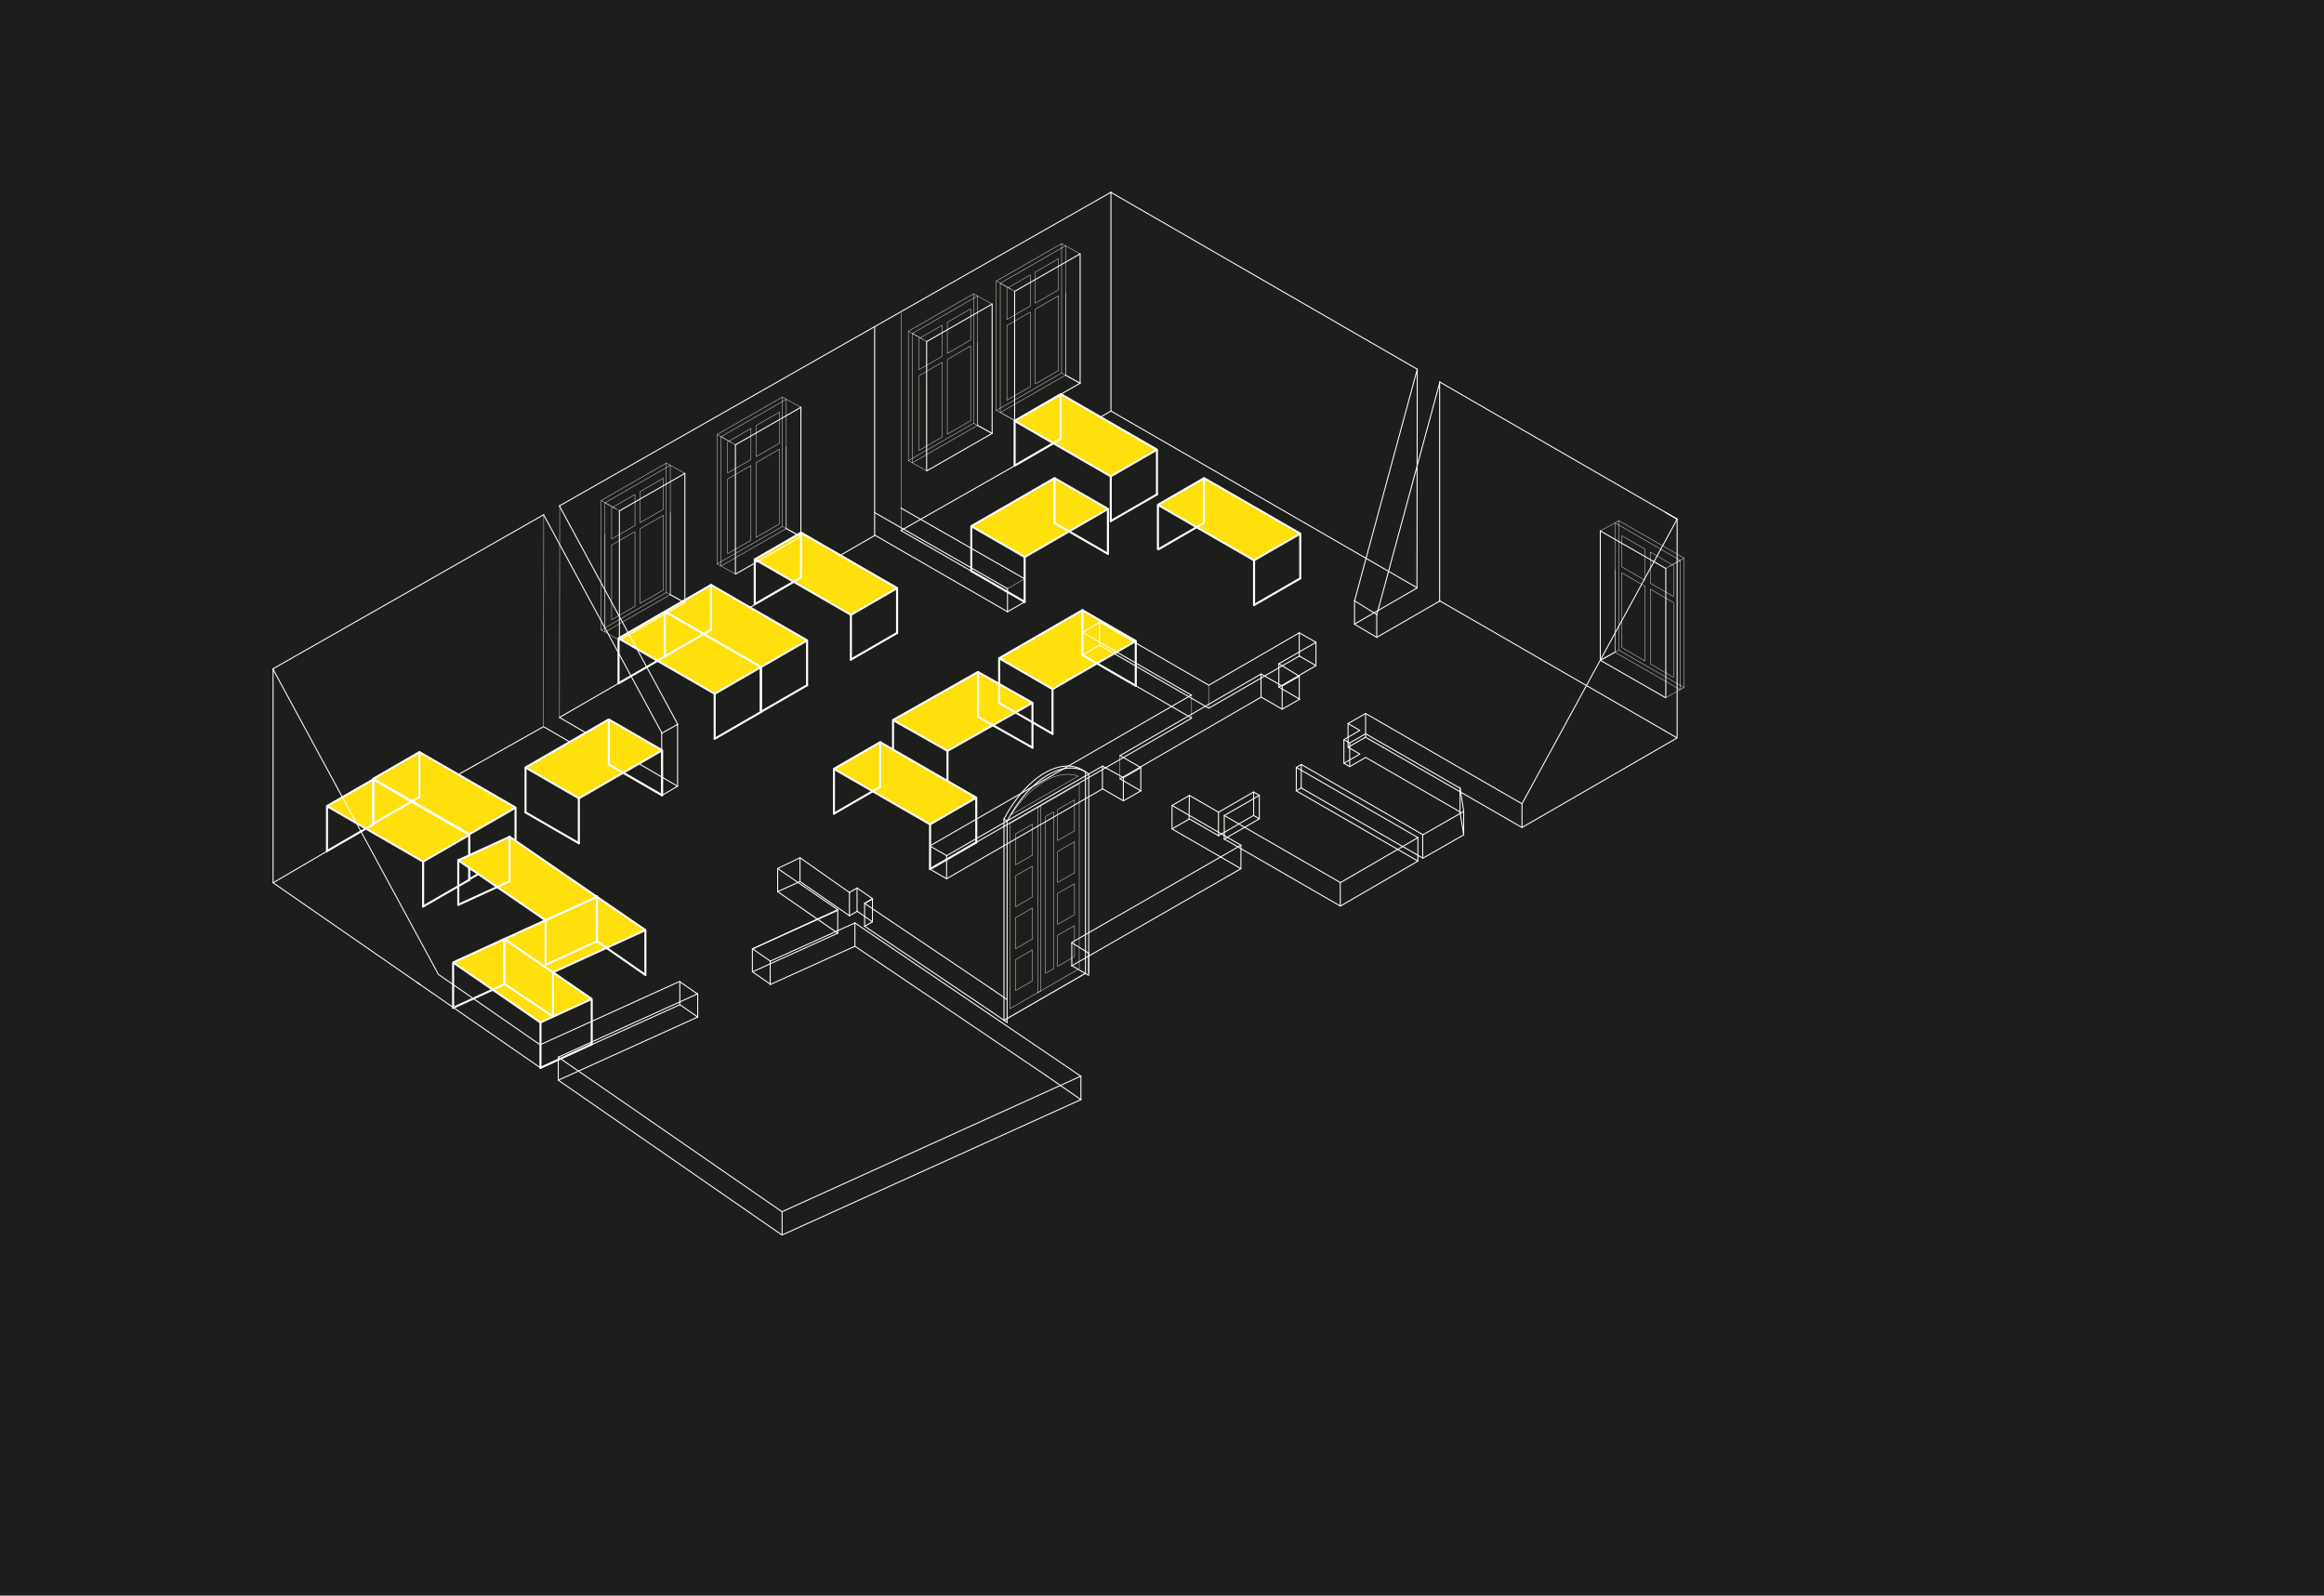
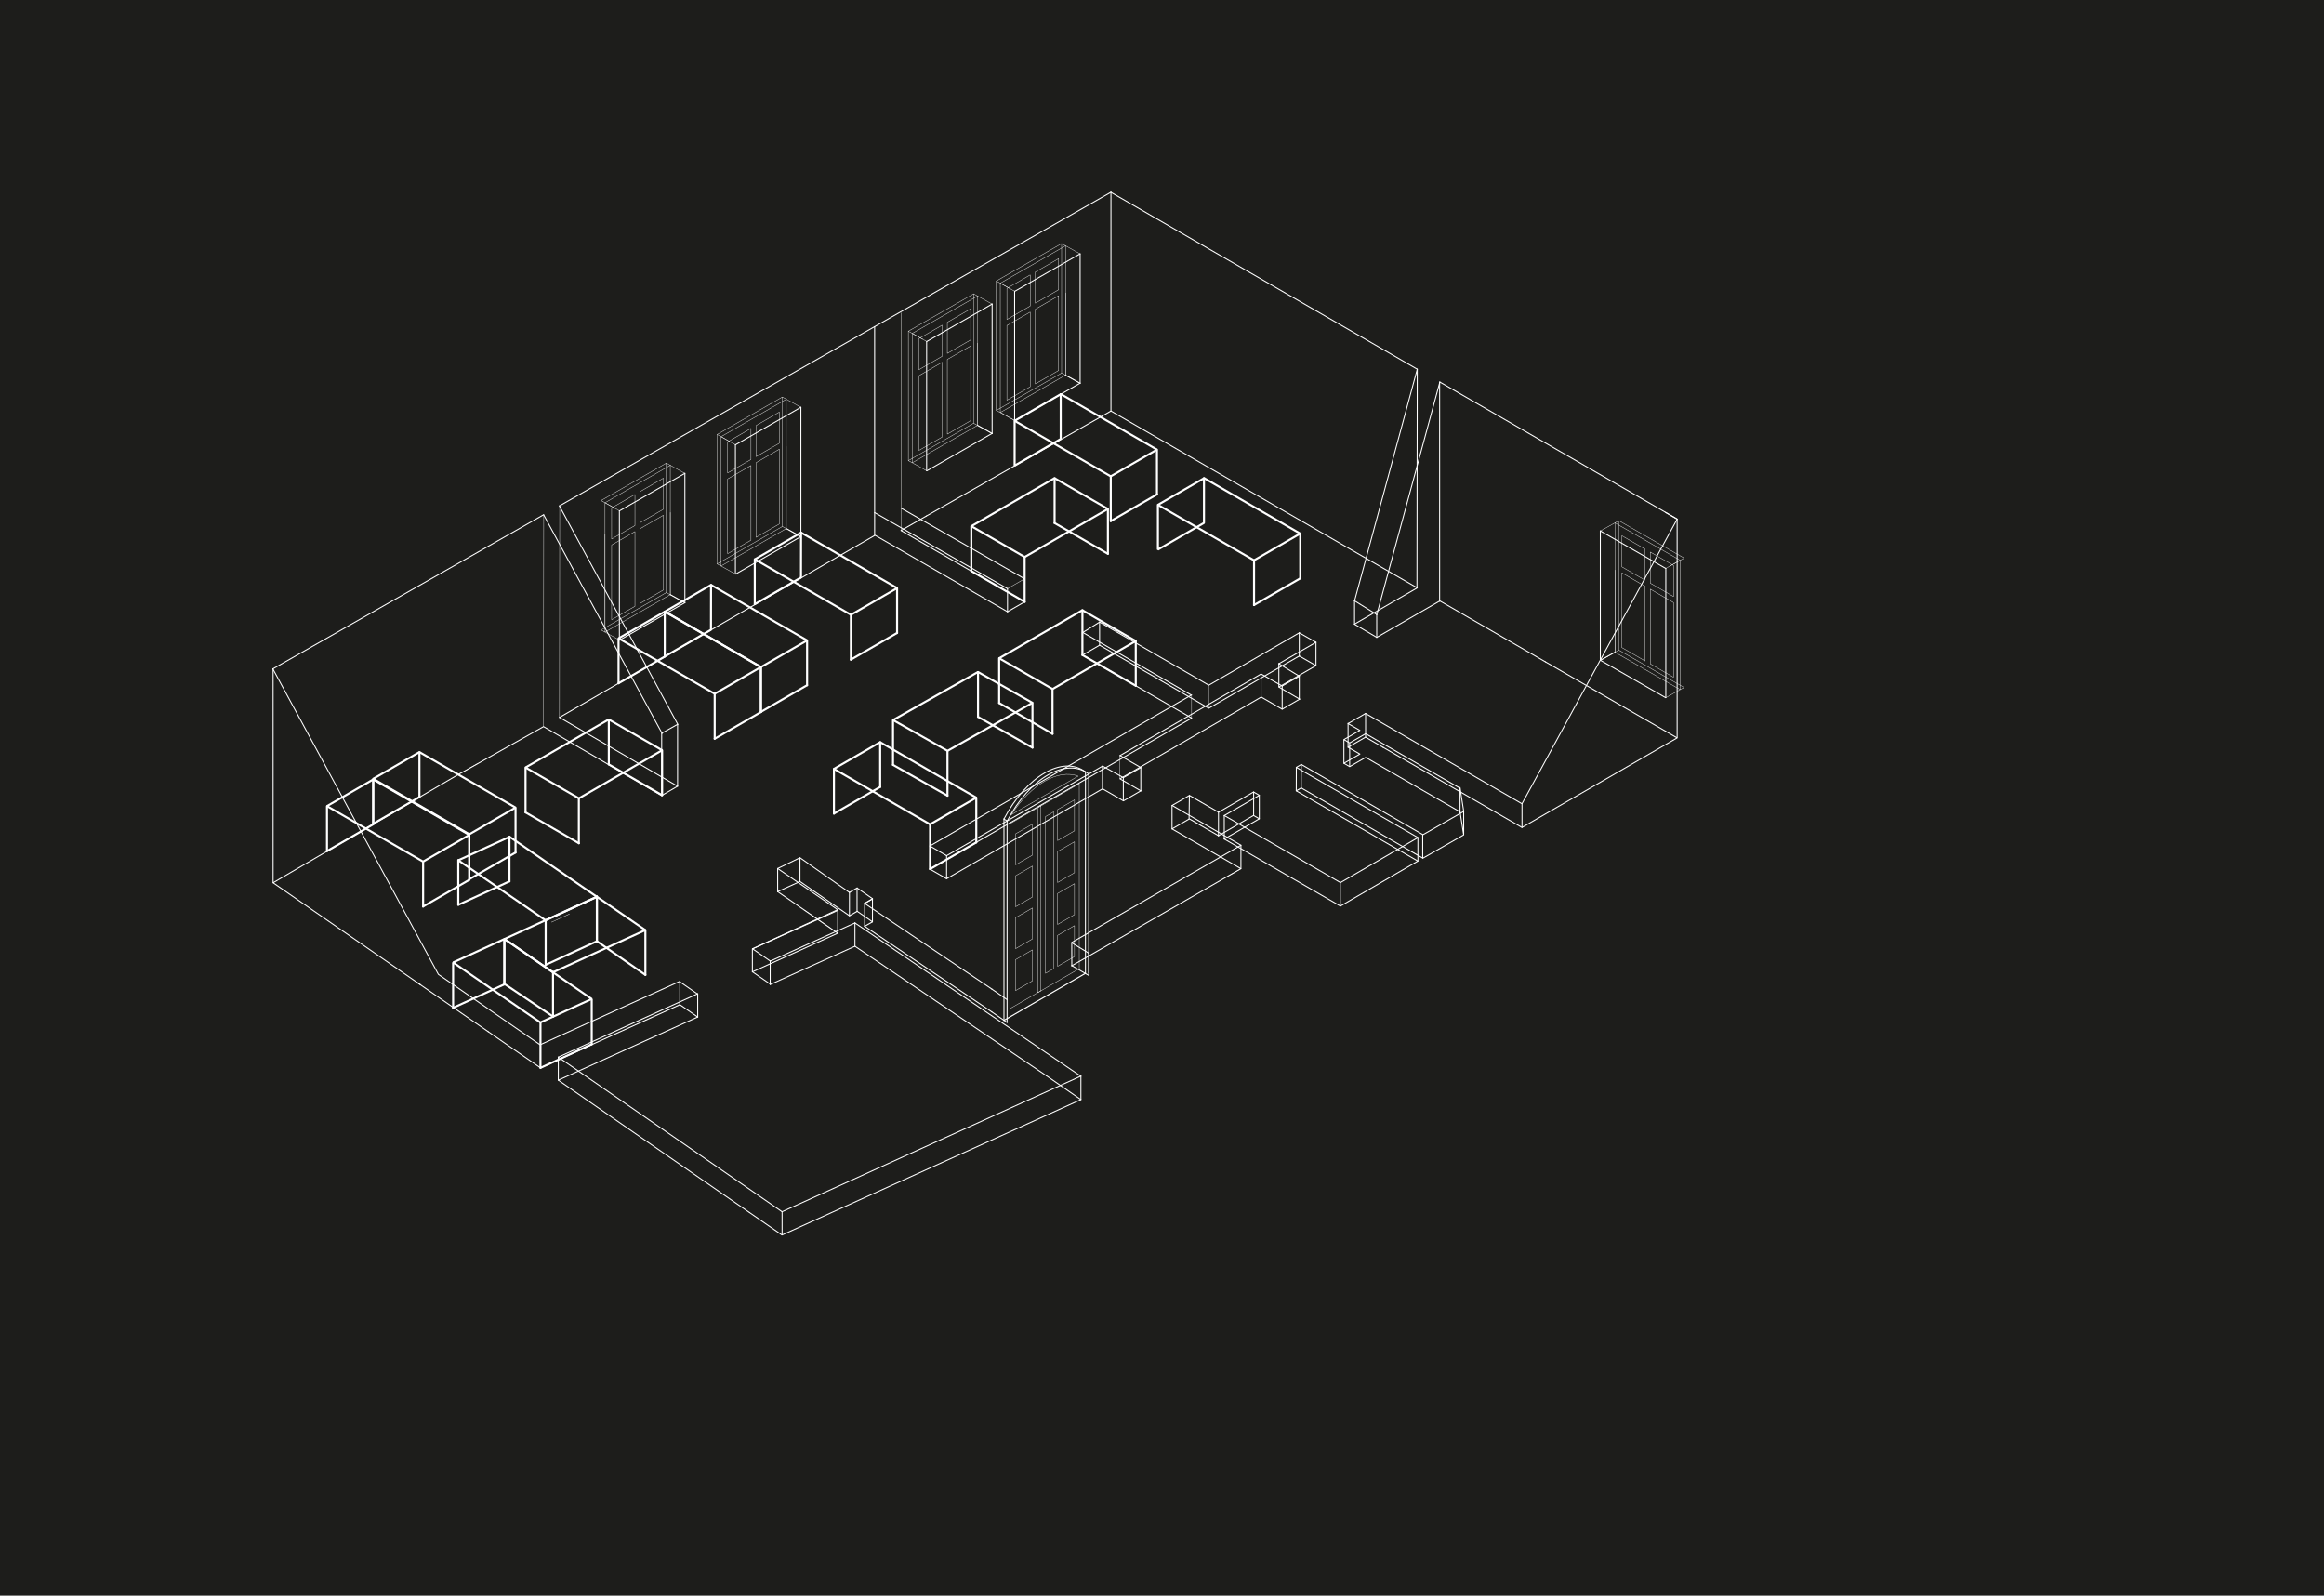
<svg xmlns="http://www.w3.org/2000/svg" id="Warstwa_1" width="2800" data-name="Warstwa 1" viewBox="0 0 2280.27 1565.69">
  <defs>
-     <style>.cls-1{fill:#1d1d1b;}.cls-10,.cls-11,.cls-2,.cls-3,.cls-5,.cls-6,.cls-7,.cls-8,.cls-9{fill:none;stroke-linecap:round;}.cls-10,.cls-11,.cls-2,.cls-3,.cls-4,.cls-5,.cls-6,.cls-7,.cls-8,.cls-9{stroke:#fff;}.cls-10,.cls-11,.cls-2,.cls-3,.cls-5,.cls-7,.cls-8,.cls-9{stroke-linejoin:round;}.cls-2{stroke-width:0.96px;}.cls-3{stroke-width:0.24px;}.cls-4{fill:#ffdf0c;}.cls-4,.cls-6{stroke-linejoin:bevel;stroke-width:2px;}.cls-5{stroke-width:0.36px;}.cls-7{stroke-width:0.99px;}.cls-8{stroke-width:0.97px;}.cls-10{stroke-width:0.97px;}.cls-11{stroke-width:1.07px;}</style>
+     <style>.cls-1{fill:#1d1d1b;}.cls-10,.cls-11,.cls-2,.cls-3,.cls-5,.cls-6,.cls-7,.cls-8,.cls-9{fill:none;stroke-linecap:round;}.cls-10,.cls-11,.cls-2,.cls-3,.cls-4,.cls-5,.cls-6,.cls-7,.cls-8,.cls-9{stroke:#fff;}.cls-10,.cls-11,.cls-2,.cls-3,.cls-5,.cls-7,.cls-8,.cls-9{stroke-linejoin:round;}.cls-2{stroke-width:0.96px;}.cls-3{stroke-width:0.24px;}.cls-4{fill:transparent;}.cls-4,.cls-6{stroke-linejoin:bevel;stroke-width:2px;}.cls-5{stroke-width:0.36px;}.cls-7{stroke-width:0.99px;}.cls-8{stroke-width:0.97px;}.cls-10{stroke-width:0.97px;}.cls-11{stroke-width:1.07px;}</style>
  </defs>
  <rect class="cls-1" width="2280.27" height="1565.69" />
  <line class="cls-2" x1="973.14" y1="992.95" x2="848.36" y2="908.91" />
  <line class="cls-2" x1="973.14" y1="970.53" x2="848.36" y2="886.49" />
  <polyline class="cls-2" points="1201.23 823.3 1315.16 889.09 1391.22 844.94 1271.83 776 1276.73 773.16" />
  <polyline class="cls-2" points="1051.59 947.69 1217.58 852.41 1149.97 813.38 1167 803.55 1195.55 820.03" />
  <line class="cls-2" x1="856.12" y1="882.04" x2="848.55" y2="886.41" />
  <polyline class="cls-2" points="1119.3 753.23 1102.27 763.06 1081.84 751.72 928.79 839.63" />
  <polyline class="cls-2" points="1276.73 773.16 1396.12 842.1 1436.13 819.25 1432.57 796.68" />
  <polyline class="cls-2" points="1119.34 776.02 1098.87 764.21 1237.5 684.01 1258.06 695.93 1275.18 686.05" />
  <line class="cls-2" x1="1119.42" y1="753.23" x2="1098.96" y2="741.42" />
  <polyline class="cls-2" points="1357.07 733.33 1339.82 723.36 1322.69 733.25 1334.28 739.94 1318.61 748.98 1324.28 752.26 1339.95 743.21 1432.57 796.68" />
  <polyline class="cls-2" points="1339.82 700.13 1322.69 710.02 1334.28 716.71 1318.61 725.75 1324.28 729.03 1339.95 719.98 1432.57 773.46" />
  <polyline class="cls-2" points="1275.18 686.05 1254.8 674.19 1291.21 653.16 1274.82 643.7" />
  <polyline class="cls-2" points="1357.07 733.33 1493.33 811.99 1645.59 724.09 1634.24 717.54" />
  <polyline class="cls-2" points="1339.89 700.12 1493.33 788.71 1645.59 509.42 1634.24 502.87" />
  <polyline class="cls-2" points="1350.83 625.42 1328.89 612.48 1390.58 576.86 1090.05 403.35 995.87 456.9" />
  <line class="cls-2" x1="1390.58" y1="362.28" x2="1090.05" y2="188.77" />
  <polyline class="cls-2" points="1516.34 649.46 1412.76 589.66 1350.83 625.42" />
  <line class="cls-2" x1="1645.58" y1="509.32" x2="1412.76" y2="374.91" />
  <line class="cls-2" x1="1634.24" y1="717.54" x2="1516.34" y2="649.46" />
  <line class="cls-2" x1="995.87" y1="456.9" x2="908.87" y2="506.38" />
  <line class="cls-2" x1="533.42" y1="505.08" x2="267.71" y2="656.35" />
  <line class="cls-2" x1="1090.05" y1="188.64" x2="549" y2="496.37" />
  <line class="cls-2" x1="1412.76" y1="374.91" x2="1350.83" y2="603.34" />
  <line class="cls-2" x1="1169.19" y1="681.87" x2="912.35" y2="830.11" />
  <polyline class="cls-2" points="908.87 506.38 884.01 520.58 1005.29 590.61 988.55 600.29" />
  <polyline class="cls-2" points="988.55 600.29 858.56 525.24 606.91 670.52" />
  <line class="cls-2" x1="548.96" y1="703.98" x2="664.79" y2="771.48" />
  <line class="cls-2" x1="548.96" y1="703.98" x2="606.91" y2="670.52" />
  <polyline class="cls-2" points="453.08 758 267.95 866.23 479.07 1012.38" />
  <polyline class="cls-2" points="453.19 758.06 533.3 713.03 649.15 780.65 664.79 771.48" />
  <line class="cls-2" x1="412.42" y1="966.24" x2="409.28" y2="964.06" />
  <polyline class="cls-2" points="833.46 898.59 784.93 865 763.03 874.91" />
  <line class="cls-2" x1="833.46" y1="875.75" x2="784.93" y2="841.67" />
  <line class="cls-2" x1="821.92" y1="892.61" x2="763.03" y2="852.23" />
  <polyline class="cls-2" points="738.23 953.65 821.98 915.72 763.03 874.91" />
  <polyline class="cls-2" points="684.58 997.97 667.11 985.87 530.31 1047.84 479.07 1012.38" />
  <line class="cls-2" x1="738.37" y1="931.02" x2="755.85" y2="943.12" />
  <line class="cls-2" x1="738.37" y1="953.65" x2="755.85" y2="965.75" />
  <line class="cls-2" x1="755.7" y1="943.16" x2="838.84" y2="905.63" />
  <line class="cls-2" x1="738.46" y1="931.06" x2="821.6" y2="893.52" />
  <line class="cls-2" x1="738.37" y1="931.02" x2="821.92" y2="892.61" />
  <line class="cls-2" x1="530.33" y1="1025.01" x2="666.87" y2="963.01" />
  <line class="cls-2" x1="667.04" y1="963.36" x2="684.51" y2="975.46" />
  <polyline class="cls-2" points="684.58 997.97 547.78 1059.94 735.46 1189.87" />
  <polyline class="cls-2" points="735.46 1189.87 767.27 1211.88 1060.56 1079.02" />
  <line class="cls-2" x1="547.78" y1="1037.32" x2="767.25" y2="1188.97" />
  <line class="cls-2" x1="755.94" y1="965.96" x2="838.84" y2="928.51" />
  <line class="cls-2" x1="767.37" y1="1189" x2="1060.56" y2="1055.94" />
  <line class="cls-2" x1="838.84" y1="928.51" x2="1026.69" y2="1055.57" />
  <polyline class="cls-2" points="1026.69 1055.57 1060.56 1079.02 1026.69 1055.57" />
  <line class="cls-3" x1="820.02" y1="914.36" x2="788.87" y2="892.8" />
  <line class="cls-3" x1="455.18" y1="756.91" x2="468.94" y2="749.06" />
  <line class="cls-3" x1="1215.88" y1="853.38" x2="1204.29" y2="860" />
  <line class="cls-3" x1="1169.19" y1="804.79" x2="1179.23" y2="810.69" />
  <line class="cls-3" x1="1393.83" y1="840.77" x2="1384" y2="835.03" />
  <polyline class="cls-2" points="1195.55 820.03 1229.93 800.18 1235.6 803.46 1201.23 823.3" />
  <polyline class="cls-2" points="1201.28 800.27 1315.22 866.06 1391.28 821.91 1271.88 752.97 1276.79 750.13" />
  <polyline class="cls-2" points="1051.65 924.77 1217.63 829.38 1150.03 790.35 1167.06 780.52 1195.6 797" />
  <polyline class="cls-2" points="1276.79 750.13 1396.18 819.07 1436.18 796.22 1432.63 773.65" />
  <line class="cls-3" x1="1169.25" y1="781.76" x2="1179.29" y2="787.66" />
  <polyline class="cls-2" points="1195.61 797 1229.99 777.15 1235.66 780.43 1201.28 800.27" />
  <polygon class="cls-4" points="876.22 706.55 959.57 659.41 1013.04 689.65 929.69 736.79 876.22 706.55" />
  <polygon class="cls-4" points="953.04 516.32 1034.7 469.18 1087.08 499.42 1005.42 546.56 953.04 516.32" />
  <polygon class="cls-4" points="1089.82 467.4 995.54 412.96 1040.9 386.77 1135.19 441.21 1089.82 467.4" />
  <polygon class="cls-4" points="697.67 573.97 791.96 628.4 746.6 654.59 652.31 600.15 697.67 573.97" />
  <polygon class="cls-4" points="652.31 600.15 746.6 654.59 701.23 680.78 606.95 626.35 652.31 600.15" />
  <polygon class="cls-4" points="515.63 753.11 597.29 705.97 649.67 736.21 568.01 783.35 515.63 753.11" />
  <polygon class="cls-4" points="366.19 764.81 460.48 819.25 415.11 845.44 320.83 791 366.19 764.81" />
  <line class="cls-2" x1="1090.05" y1="403.35" x2="1090.05" y2="188.64" />
  <line class="cls-2" x1="1390.29" y1="576.65" x2="1390.58" y2="362.28" />
  <line class="cls-5" x1="981.78" y1="404.81" x2="995.87" y2="412.71" />
  <line class="cls-5" x1="593.64" y1="617.12" x2="593.64" y2="524.14" />
  <line class="cls-6" x1="1005.42" y1="590.6" x2="953.04" y2="560.36" />
  <line class="cls-6" x1="1034.7" y1="513.22" x2="1087.08" y2="543.46" />
  <line class="cls-6" x1="1005.37" y1="546.67" x2="1005.37" y2="590.6" />
  <line class="cls-6" x1="1034.75" y1="469.28" x2="1034.75" y2="513.22" />
  <line class="cls-6" x1="953.04" y1="516.42" x2="953.04" y2="560.35" />
  <line class="cls-6" x1="1087.08" y1="499.47" x2="1087.08" y2="543.4" />
  <line class="cls-6" x1="568.01" y1="827.45" x2="515.63" y2="797.2" />
  <line class="cls-6" x1="597.29" y1="750.06" x2="649.67" y2="780.3" />
  <line class="cls-6" x1="567.96" y1="783.51" x2="567.96" y2="827.45" />
  <line class="cls-6" x1="597.34" y1="706.12" x2="597.34" y2="750.06" />
  <line class="cls-6" x1="515.63" y1="753.26" x2="515.63" y2="797.2" />
  <line class="cls-6" x1="649.67" y1="736.31" x2="649.67" y2="780.3" />
  <line class="cls-6" x1="929.69" y1="780.79" x2="876.22" y2="750.55" />
  <line class="cls-6" x1="959.57" y1="703.4" x2="1013.04" y2="733.65" />
  <line class="cls-6" x1="929.64" y1="736.85" x2="929.64" y2="780.79" />
  <line class="cls-6" x1="959.62" y1="659.47" x2="959.62" y2="703.4" />
  <line class="cls-6" x1="876.22" y1="706.6" x2="876.22" y2="750.54" />
  <line class="cls-6" x1="1013.04" y1="689.65" x2="1013.04" y2="733.59" />
  <polygon class="cls-4" points="863.61 728.27 957.9 782.71 912.54 808.9 818.25 754.46 863.61 728.27" />
  <line class="cls-6" x1="957.9" y1="826.62" x2="912.54" y2="852.81" />
  <line class="cls-6" x1="818.25" y1="798.37" x2="863.61" y2="772.18" />
  <line class="cls-6" x1="818.25" y1="754.44" x2="818.25" y2="798.37" />
  <line class="cls-6" x1="912.57" y1="808.87" x2="912.57" y2="852.81" />
  <line class="cls-6" x1="863.61" y1="728.27" x2="863.61" y2="772.21" />
  <line class="cls-6" x1="957.9" y1="782.74" x2="957.9" y2="826.68" />
  <polyline class="cls-6" points="652.24 644.16 697.6 617.97 697.67 573.97" />
  <line class="cls-6" x1="791.89" y1="672.4" x2="746.52" y2="698.59" />
  <line class="cls-6" x1="652.24" y1="600.22" x2="652.24" y2="644.16" />
  <line class="cls-6" x1="746.56" y1="654.65" x2="746.56" y2="698.59" />
  <line class="cls-6" x1="791.89" y1="628.52" x2="791.89" y2="672.46" />
  <polygon class="cls-4" points="785.99 522.65 880.28 577.09 834.91 603.28 740.63 548.84 785.99 522.65" />
  <polyline class="cls-6" points="740.55 592.84 785.92 566.65 785.99 522.65" />
  <line class="cls-6" x1="880.2" y1="621.09" x2="834.84" y2="647.28" />
  <line class="cls-6" x1="740.56" y1="548.9" x2="740.56" y2="592.84" />
  <line class="cls-6" x1="834.88" y1="603.34" x2="834.88" y2="647.28" />
  <line class="cls-6" x1="880.2" y1="577.21" x2="880.2" y2="621.15" />
  <line class="cls-6" x1="606.91" y1="670.49" x2="652.27" y2="644.3" />
  <line class="cls-6" x1="746.56" y1="698.74" x2="701.2" y2="724.93" />
  <line class="cls-6" x1="606.91" y1="626.55" x2="606.91" y2="670.49" />
  <line class="cls-6" x1="701.24" y1="680.99" x2="701.24" y2="724.93" />
  <line class="cls-6" x1="746.56" y1="654.85" x2="746.56" y2="698.79" />
  <polyline class="cls-6" points="995.54 412.96 995.54 456.9 1040.74 430.73 1040.74 386.79" />
  <line class="cls-6" x1="1089.86" y1="467.4" x2="1089.86" y2="511.34" />
  <line class="cls-6" x1="1135.19" y1="441.27" x2="1135.19" y2="485.21" />
  <line class="cls-6" x1="1089.82" y1="511.34" x2="1135.19" y2="485.15" />
  <polygon class="cls-4" points="1230.41 549.8 1136.13 495.37 1181.49 469.18 1275.77 523.62 1230.41 549.8" />
  <polyline class="cls-6" points="1136.13 495.37 1136.13 539.31 1181.32 513.14 1181.32 469.2" />
  <line class="cls-6" x1="1230.45" y1="549.81" x2="1230.45" y2="593.74" />
  <line class="cls-6" x1="1275.77" y1="523.67" x2="1275.77" y2="567.61" />
  <line class="cls-6" x1="1230.41" y1="593.74" x2="1275.77" y2="567.55" />
  <line class="cls-5" x1="884.01" y1="520.58" x2="884.01" y2="306.94" />
  <line class="cls-2" x1="988.55" y1="600.29" x2="988.55" y2="577.61" />
  <line class="cls-7" x1="858.17" y1="525.24" x2="858.17" y2="320.53" />
  <line class="cls-6" x1="460.48" y1="863.34" x2="415.11" y2="889.54" />
  <line class="cls-6" x1="320.83" y1="835.1" x2="366.19" y2="808.91" />
  <line class="cls-6" x1="320.83" y1="791.16" x2="320.83" y2="835.1" />
  <line class="cls-6" x1="415.15" y1="845.6" x2="415.15" y2="889.54" />
  <line class="cls-6" x1="366.19" y1="765" x2="366.19" y2="808.94" />
  <line class="cls-6" x1="460.48" y1="819.46" x2="460.48" y2="863.4" />
  <polygon class="cls-4" points="411.55 738.01 505.84 792.45 460.48 818.64 366.19 764.2 411.55 738.01" />
  <line class="cls-6" x1="505.84" y1="836.55" x2="460.48" y2="862.74" />
  <line class="cls-6" x1="366.19" y1="808.3" x2="411.55" y2="782.11" />
  <line class="cls-6" x1="366.19" y1="764.36" x2="366.19" y2="808.3" />
  <line class="cls-6" x1="460.51" y1="818.8" x2="460.51" y2="862.74" />
  <line class="cls-6" x1="411.55" y1="738.2" x2="411.55" y2="782.14" />
  <line class="cls-6" x1="505.84" y1="792.67" x2="505.84" y2="836.61" />
  <polygon class="cls-4" points="980.36 645.91 1062.01 598.76 1114.39 629 1032.74 676.15 980.36 645.91" />
  <line class="cls-5" x1="1005.29" y1="567.96" x2="988.55" y2="577.61" />
  <line class="cls-5" x1="548.96" y1="703.98" x2="549.15" y2="496.28" />
  <line class="cls-5" x1="533.33" y1="713.11" x2="533.51" y2="505.18" />
  <line class="cls-5" x1="558.81" y1="896.85" x2="541.09" y2="904.88" />
  <line class="cls-2" x1="1412.54" y1="590.12" x2="1412.54" y2="374.91" />
  <line class="cls-2" x1="1493.37" y1="811.99" x2="1493.37" y2="788.71" />
  <line class="cls-2" x1="1436.13" y1="818.68" x2="1436.13" y2="796.22" />
  <line class="cls-2" x1="1432.57" y1="797.53" x2="1432.57" y2="772.69" />
  <line class="cls-2" x1="1395.95" y1="842.1" x2="1395.95" y2="819.07" />
  <line class="cls-2" x1="1391.22" y1="844.85" x2="1391.22" y2="821.82" />
  <line class="cls-2" x1="1315.06" y1="889.09" x2="1315.06" y2="866.06" />
  <line class="cls-2" x1="1081.7" y1="774.35" x2="1081.7" y2="751.67" />
  <line class="cls-2" x1="1102.2" y1="785.68" x2="1102.2" y2="763" />
  <line class="cls-2" x1="1119.34" y1="776.1" x2="1119.34" y2="753.42" />
  <line class="cls-2" x1="767.37" y1="1211.68" x2="767.37" y2="1189" />
  <line class="cls-2" x1="547.78" y1="1060" x2="547.78" y2="1037.32" />
  <line class="cls-2" x1="1068.23" y1="954.67" x2="1068.23" y2="935.31" />
  <line class="cls-2" x1="684.58" y1="997.97" x2="684.58" y2="975.14" />
  <line class="cls-2" x1="667.04" y1="985.87" x2="667.04" y2="963.37" />
  <line class="cls-2" x1="267.95" y1="866.2" x2="267.95" y2="656.56" />
  <line class="cls-2" x1="530.33" y1="1047.31" x2="530.33" y2="1024.64" />
  <line class="cls-8" x1="738.23" y1="953.65" x2="738.23" y2="931.2" />
  <line class="cls-2" x1="821.97" y1="915.93" x2="821.97" y2="893.25" />
  <line class="cls-2" x1="840.93" y1="894.11" x2="840.93" y2="871.43" />
  <line class="cls-2" x1="763.03" y1="875.03" x2="763.03" y2="852.36" />
  <line class="cls-2" x1="784.93" y1="865" x2="784.93" y2="842.32" />
  <line class="cls-2" x1="833.46" y1="898.16" x2="833.46" y2="875.48" />
  <line class="cls-5" x1="1098.87" y1="764.18" x2="1098.87" y2="741.5" />
  <line class="cls-5" x1="1185.87" y1="694.89" x2="1185.87" y2="672.21" />
  <line class="cls-5" x1="1169.19" y1="704.55" x2="1169.19" y2="681.87" />
  <line class="cls-2" x1="1217.57" y1="852.19" x2="1217.57" y2="829.38" />
  <line class="cls-2" x1="1060.56" y1="1078.76" x2="1060.56" y2="1055.94" />
  <line class="cls-2" x1="1149.98" y1="813.42" x2="1149.97" y2="790.35" />
  <line class="cls-2" x1="1166.7" y1="803.55" x2="1167" y2="780.52" />
  <line class="cls-2" x1="1195.55" y1="820.18" x2="1195.55" y2="797.15" />
  <line class="cls-2" x1="1230.04" y1="800.18" x2="1230.04" y2="777.06" />
  <line class="cls-2" x1="1235.6" y1="803.55" x2="1235.6" y2="780.43" />
  <line class="cls-2" x1="1271.87" y1="776.02" x2="1271.93" y2="752.97" />
  <line class="cls-2" x1="1276.73" y1="773.16" x2="1276.79" y2="750.13" />
  <line class="cls-2" x1="1322.7" y1="733.32" x2="1322.7" y2="709.72" />
  <line class="cls-2" x1="1318.61" y1="749" x2="1318.61" y2="726.21" />
  <line class="cls-2" x1="1324.27" y1="752.13" x2="1324.27" y2="729.33" />
  <line class="cls-2" x1="1339.89" y1="723.49" x2="1339.89" y2="700.12" />
  <line class="cls-2" x1="1329.07" y1="612.49" x2="1329.07" y2="589.55" />
  <line class="cls-2" x1="1350.83" y1="625.42" x2="1350.83" y2="603.34" />
  <line class="cls-2" x1="1291.21" y1="652.94" x2="1291.21" y2="630.26" />
  <line class="cls-2" x1="1274.82" y1="686.22" x2="1274.82" y2="663.54" />
  <line class="cls-2" x1="1254.79" y1="673.96" x2="1254.79" y2="651.28" />
  <line class="cls-2" x1="1237.3" y1="684.03" x2="1237.3" y2="661.35" />
  <line class="cls-2" x1="1258.05" y1="695.84" x2="1258.05" y2="673.17" />
  <line class="cls-2" x1="1201.23" y1="823.3" x2="1201.23" y2="800.27" />
  <line class="cls-2" x1="1645.58" y1="723.62" x2="1645.58" y2="509.41" />
  <line class="cls-9" x1="856.04" y1="904.56" x2="848.36" y2="908.91" />
  <line class="cls-9" x1="841.07" y1="894.2" x2="833.46" y2="898.59" />
  <line class="cls-9" x1="841.07" y1="871.31" x2="833.46" y2="875.7" />
  <line class="cls-9" x1="856.06" y1="881.94" x2="848.45" y2="886.33" />
  <line class="cls-2" x1="856.04" y1="904.56" x2="841.07" y2="894.2" />
  <line class="cls-2" x1="856.04" y1="881.79" x2="841.07" y2="871.43" />
  <line class="cls-2" x1="1068.04" y1="957.01" x2="1051.65" y2="947.55" />
  <line class="cls-2" x1="1068.23" y1="956.79" x2="1068.23" y2="759.31" />
  <line class="cls-2" x1="1051.65" y1="947.72" x2="1051.59" y2="925.17" />
  <line class="cls-10" x1="988.12" y1="1003.31" x2="988.12" y2="805.57" />
  <line class="cls-2" x1="985.07" y1="1001.24" x2="985.07" y2="803.63" />
  <line class="cls-2" x1="1065.03" y1="955.08" x2="1065.03" y2="757.46" />
  <line class="cls-11" x1="1065.03" y1="955.08" x2="985.07" y2="1001.24" />
  <path class="cls-2" d="M985.07,803.63c22.1-42.22,57.86-62.87,80-46.16" />
  <path class="cls-5" d="M992.24,799.49l65.62-37.88C1038.28,754.24,1011.82,769.52,992.24,799.49Z" />
  <polygon class="cls-5" points="1058.96 950.5 990.92 989.78 990.92 808.33 1058.96 769.05 1058.96 950.5" />
  <polygon class="cls-5" points="1021.34 972.22 1018.1 974.09 1018.1 792.64 1021.34 790.77 1021.34 972.22" />
  <polygon class="cls-5" points="1054.29 815.25 1037.68 824.83 1037.68 794.44 1054.29 784.85 1054.29 815.25" />
  <polygon class="cls-5" points="1054.29 856.38 1037.68 865.97 1037.68 835.57 1054.29 825.98 1054.29 856.38" />
  <polygon class="cls-5" points="1054.29 897.51 1037.68 907.1 1037.68 876.7 1054.29 867.11 1054.29 897.51" />
  <polygon class="cls-5" points="1054.29 938.64 1037.68 948.23 1037.68 917.83 1054.29 908.25 1054.29 938.64" />
  <polygon class="cls-5" points="1013.04 839.06 996.44 848.65 996.44 818.25 1013.04 808.66 1013.04 839.06" />
  <polygon class="cls-5" points="1013.04 880.19 996.44 889.78 996.44 859.38 1013.04 849.79 1013.04 880.19" />
  <polygon class="cls-5" points="1013.04 921.33 996.44 930.91 996.44 900.51 1013.04 890.93 1013.04 921.33" />
  <polygon class="cls-5" points="1013.04 962.46 996.44 972.04 996.44 941.65 1013.04 932.06 1013.04 962.46" />
  <polygon class="cls-5" points="1033.94 950.39 1025.81 955.09 1025.81 801.29 1033.94 796.6 1033.94 950.39" />
  <line class="cls-2" x1="988.12" y1="1003.31" x2="973.14" y2="992.95" />
  <line class="cls-2" x1="988.12" y1="980.89" x2="973.14" y2="970.53" />
  <line class="cls-2" x1="988.12" y1="805.57" x2="985.07" y2="803.72" />
  <path class="cls-2" d="M988.27,805.57c22.1-42.22,57.86-62.87,80-46.16" />
  <line class="cls-2" x1="973.46" y1="425.33" x2="959.15" y2="417.37" />
  <line class="cls-2" x1="909.2" y1="461.99" x2="909.2" y2="335.08" />
  <polyline class="cls-5" points="959.15 336.71 959.15 417.37 895.11 454.09 909.2 461.99" />
  <line class="cls-5" x1="973.46" y1="298.41" x2="955.28" y2="288.3" />
  <line class="cls-5" x1="895.11" y1="454.09" x2="891.24" y2="452.04" />
  <line class="cls-5" x1="973.46" y1="425.44" x2="955.28" y2="415.32" />
  <polyline class="cls-5" points="959.15 290.45 895.11 327.17 909.2 335.08" />
  <polyline class="cls-5" points="955.28 288.3 891.24 325.02 905.33 332.92" />
  <line class="cls-2" x1="973.46" y1="425.27" x2="909.41" y2="461.99" />
  <line class="cls-2" x1="973.46" y1="298.36" x2="909.41" y2="335.08" />
  <line class="cls-2" x1="973.46" y1="425.33" x2="973.46" y2="298.36" />
  <line class="cls-5" x1="955.28" y1="415.32" x2="955.28" y2="288.35" />
  <line class="cls-5" x1="959.15" y1="417.44" x2="959.15" y2="290.47" />
  <line class="cls-5" x1="895.11" y1="454.09" x2="895.11" y2="327.47" />
  <line class="cls-5" x1="891.24" y1="451.94" x2="891.24" y2="324.97" />
  <line class="cls-5" x1="955.28" y1="415.32" x2="891.24" y2="452.04" />
  <polygon class="cls-5" points="952.37 412.8 929.48 426.01 929.48 352.69 952.37 339.47 952.37 412.8" />
  <polygon class="cls-5" points="924.48 428.8 901.59 442.01 901.59 368.69 924.48 355.47 924.48 428.8" />
  <polygon class="cls-5" points="952.37 333.57 929.48 346.79 929.48 316.27 952.37 303.06 952.37 333.57" />
  <polygon class="cls-5" points="924.48 349.57 901.59 362.79 901.59 332.27 924.48 319.06 924.48 349.57" />
  <line class="cls-2" x1="785.82" y1="526.63" x2="771.52" y2="518.67" />
  <line class="cls-2" x1="721.56" y1="563.3" x2="721.56" y2="436.38" />
  <polyline class="cls-5" points="771.52 438.02 771.52 518.67 707.47 555.39 721.56 563.3" />
  <line class="cls-5" x1="785.82" y1="399.72" x2="767.65" y2="389.6" />
  <line class="cls-5" x1="707.47" y1="555.39" x2="703.6" y2="553.35" />
  <line class="cls-5" x1="785.82" y1="526.74" x2="767.65" y2="516.63" />
  <polyline class="cls-5" points="771.52 391.76 707.47 428.48 721.56 436.38" />
  <polyline class="cls-5" points="767.65 389.6 703.6 426.32 717.69 434.23" />
  <line class="cls-2" x1="785.82" y1="526.58" x2="721.78" y2="563.3" />
  <line class="cls-2" x1="785.82" y1="399.66" x2="721.78" y2="436.38" />
  <line class="cls-2" x1="785.82" y1="526.63" x2="785.82" y2="399.66" />
  <line class="cls-5" x1="767.65" y1="516.63" x2="767.65" y2="389.66" />
  <line class="cls-5" x1="771.52" y1="518.75" x2="771.52" y2="391.78" />
  <line class="cls-5" x1="707.47" y1="555.39" x2="707.47" y2="428.78" />
  <line class="cls-5" x1="703.6" y1="553.25" x2="703.6" y2="426.28" />
  <line class="cls-5" x1="767.65" y1="516.63" x2="703.6" y2="553.35" />
  <polygon class="cls-5" points="764.74 514.1 741.85 527.31 741.85 453.99 764.74 440.78 764.74 514.1" />
  <polygon class="cls-5" points="736.85 530.1 713.96 543.31 713.96 469.99 736.85 456.78 736.85 530.1" />
  <polygon class="cls-5" points="764.74 434.88 741.85 448.09 741.85 417.58 764.74 404.36 764.74 434.88" />
  <polygon class="cls-5" points="736.85 450.88 713.96 464.09 713.96 433.58 736.85 420.36 736.85 450.88" />
  <line class="cls-2" x1="671.99" y1="591.45" x2="657.68" y2="583.49" />
  <line class="cls-2" x1="607.73" y1="628.12" x2="607.73" y2="501.2" />
  <polyline class="cls-5" points="657.68 502.84 657.68 583.49 593.64 620.22 607.73 628.12" />
  <line class="cls-5" x1="671.99" y1="464.54" x2="653.81" y2="454.43" />
  <line class="cls-5" x1="593.64" y1="620.21" x2="589.77" y2="618.17" />
  <line class="cls-5" x1="671.99" y1="591.56" x2="653.81" y2="581.45" />
  <polyline class="cls-5" points="657.68 456.58 593.64 493.3 607.73 501.2" />
  <polyline class="cls-5" points="653.81 454.43 589.77 491.15 603.86 499.05" />
  <line class="cls-2" x1="671.99" y1="591.4" x2="607.95" y2="628.12" />
  <line class="cls-2" x1="671.99" y1="464.48" x2="607.95" y2="501.2" />
  <line class="cls-2" x1="671.99" y1="591.45" x2="671.99" y2="464.48" />
  <line class="cls-5" x1="653.81" y1="581.45" x2="653.81" y2="454.48" />
  <line class="cls-5" x1="657.68" y1="583.57" x2="657.68" y2="456.6" />
  <line class="cls-5" x1="593.64" y1="620.21" x2="593.64" y2="493.6" />
  <line class="cls-5" x1="589.77" y1="618.07" x2="589.77" y2="491.1" />
  <line class="cls-5" x1="653.81" y1="581.45" x2="589.77" y2="618.17" />
  <polygon class="cls-5" points="650.9 578.92 628.02 592.14 628.02 518.82 650.9 505.6 650.9 578.92" />
  <polygon class="cls-5" points="623.01 594.92 600.12 608.14 600.12 534.82 623.01 521.6 623.01 594.92" />
  <polygon class="cls-5" points="650.9 499.7 628.02 512.92 628.02 482.4 650.9 469.19 650.9 499.7" />
  <polygon class="cls-5" points="623.01 515.7 600.12 528.92 600.12 498.4 623.01 485.19 623.01 515.7" />
  <line class="cls-2" x1="1570.2" y1="647.95" x2="1584.51" y2="639.99" />
  <line class="cls-2" x1="1634.46" y1="684.61" x2="1634.46" y2="557.7" />
  <polyline class="cls-5" points="1584.51 559.34 1584.51 639.99 1648.55 676.71 1634.46 684.61" />
  <line class="cls-5" x1="1570.2" y1="521.03" x2="1588.38" y2="510.92" />
  <line class="cls-5" x1="1648.55" y1="676.71" x2="1652.42" y2="674.66" />
  <line class="cls-5" x1="1570.2" y1="648.06" x2="1588.38" y2="637.94" />
  <polyline class="cls-5" points="1584.51 513.07 1648.55 549.79 1634.46 557.7" />
  <polyline class="cls-5" points="1588.38 510.92 1652.42 547.64 1638.33 555.54" />
  <line class="cls-2" x1="1570.2" y1="647.89" x2="1634.25" y2="684.61" />
  <line class="cls-2" x1="1570.2" y1="520.98" x2="1634.25" y2="557.7" />
  <line class="cls-2" x1="1570.2" y1="647.95" x2="1570.2" y2="520.98" />
  <line class="cls-5" x1="1588.38" y1="637.94" x2="1588.38" y2="510.97" />
  <line class="cls-5" x1="1584.51" y1="640.06" x2="1584.51" y2="513.09" />
  <line class="cls-5" x1="1648.55" y1="676.71" x2="1648.55" y2="550.09" />
  <line class="cls-5" x1="1652.42" y1="674.56" x2="1652.42" y2="547.59" />
  <line class="cls-5" x1="1588.38" y1="637.94" x2="1652.42" y2="674.66" />
  <polygon class="cls-5" points="1591.29 635.41 1614.17 648.63 1614.17 575.31 1591.29 562.09 1591.29 635.41" />
  <polygon class="cls-5" points="1619.18 651.41 1642.07 664.63 1642.07 591.31 1619.18 578.09 1619.18 651.41" />
  <polygon class="cls-5" points="1591.29 556.2 1614.17 569.41 1614.17 538.89 1591.29 525.68 1591.29 556.2" />
  <polygon class="cls-5" points="1619.18 572.2 1642.07 585.41 1642.07 554.89 1619.18 541.68 1619.18 572.2" />
  <line class="cls-2" x1="1059.8" y1="376.05" x2="1045.49" y2="368.09" />
  <line class="cls-2" x1="995.54" y1="412.71" x2="995.54" y2="285.8" />
  <polyline class="cls-5" points="1045.49 287.44 1045.49 368.09 981.45 404.81 995.54 412.71" />
  <line class="cls-5" x1="1059.8" y1="249.13" x2="1041.62" y2="239.02" />
  <line class="cls-5" x1="981.45" y1="404.81" x2="977.58" y2="402.77" />
  <line class="cls-5" x1="1059.8" y1="376.16" x2="1041.62" y2="366.05" />
  <polyline class="cls-5" points="1045.49 241.18 981.45 277.89 995.54 285.8" />
  <polyline class="cls-5" points="1041.62 239.02 977.58 275.74 991.67 283.65" />
  <line class="cls-2" x1="1059.8" y1="375.99" x2="995.75" y2="412.71" />
  <line class="cls-2" x1="1059.8" y1="249.08" x2="995.75" y2="285.8" />
  <line class="cls-2" x1="1059.8" y1="376.05" x2="1059.8" y2="249.13" />
  <line class="cls-5" x1="1041.62" y1="366.05" x2="1041.62" y2="239.08" />
  <line class="cls-5" x1="1045.49" y1="368.17" x2="1045.49" y2="241.2" />
  <line class="cls-5" x1="981.45" y1="404.81" x2="981.45" y2="278.2" />
  <line class="cls-5" x1="977.58" y1="402.67" x2="977.58" y2="275.7" />
  <line class="cls-5" x1="1041.62" y1="366.05" x2="977.58" y2="402.77" />
  <polygon class="cls-5" points="1038.71 363.52 1015.83 376.73 1015.83 303.41 1038.71 290.2 1038.71 363.52" />
  <polygon class="cls-5" points="1010.82 379.52 987.93 392.73 987.93 319.41 1010.82 306.2 1010.82 379.52" />
  <polygon class="cls-5" points="1038.71 284.3 1015.83 297.51 1015.83 267 1038.71 253.78 1038.71 284.3" />
  <polygon class="cls-5" points="1010.82 300.3 987.93 313.51 987.93 283 1010.82 269.78 1010.82 300.3" />
  <line class="cls-2" x1="664.82" y1="710.79" x2="649.24" y2="719.5" />
  <line class="cls-2" x1="755.7" y1="966.11" x2="755.7" y2="942.94" />
  <line class="cls-2" x1="928.79" y1="862.31" x2="928.79" y2="839.63" />
  <line class="cls-2" x1="856.04" y1="904.43" x2="856.04" y2="881.75" />
  <line class="cls-2" x1="848.37" y1="908.99" x2="848.36" y2="886.32" />
  <line class="cls-2" x1="912.4" y1="852.74" x2="912.57" y2="830.17" />
  <line class="cls-2" x1="928.74" y1="839.58" x2="912.35" y2="830.11" />
  <line class="cls-2" x1="1329.07" y1="589.55" x2="1350.83" y2="603.05" />
  <line class="cls-2" x1="1274.82" y1="620.95" x2="1291.21" y2="630.26" />
  <line class="cls-2" x1="1068.23" y1="935.31" x2="1051.65" y2="925.17" />
  <polyline class="cls-2" points="267.71 656.35 430.14 956.12 530.33 1025.47" />
  <line class="cls-2" x1="533.48" y1="505.28" x2="649.67" y2="719.71" />
  <line class="cls-2" x1="548.85" y1="496.37" x2="665.04" y2="710.79" />
  <polygon class="cls-4" points="530.21 1003.29 444.58 944.41 494.96 921.38 580.59 980.26 530.21 1003.29" />
  <polygon class="cls-4" points="494.97 921.4 585.65 879.95 633.23 912.66 542.54 954.12 494.97 921.4" />
  <polygon class="cls-4" points="500.04 821.13 585.67 880.01 535.29 903.04 449.66 844.16 500.04 821.13" />
  <line class="cls-6" x1="530.31" y1="1003.91" x2="530.31" y2="1047.84" />
  <line class="cls-6" x1="580.59" y1="980.74" x2="580.59" y2="1024.68" />
  <line class="cls-6" x1="494.8" y1="921.99" x2="494.8" y2="965.93" />
  <line class="cls-6" x1="444.58" y1="944.99" x2="444.58" y2="988.93" />
  <line class="cls-6" x1="494.8" y1="965.93" x2="444.58" y2="988.93" />
  <line class="cls-6" x1="580.59" y1="1024.68" x2="530.31" y2="1047.84" />
  <line class="cls-6" x1="535.39" y1="902.82" x2="535.39" y2="946.76" />
  <line class="cls-6" x1="585.67" y1="879.66" x2="585.67" y2="923.6" />
  <line class="cls-6" x1="499.88" y1="820.91" x2="499.88" y2="864.85" />
  <line class="cls-6" x1="449.66" y1="843.91" x2="449.66" y2="887.85" />
  <line class="cls-6" x1="499.88" y1="864.85" x2="449.66" y2="887.85" />
  <line class="cls-6" x1="585.67" y1="923.6" x2="535.39" y2="946.76" />
  <line class="cls-6" x1="542.6" y1="953.55" x2="542.6" y2="997.48" />
  <line class="cls-6" x1="494.97" y1="921.55" x2="494.97" y2="965.48" />
  <line class="cls-6" x1="585.61" y1="879.59" x2="585.61" y2="923.53" />
  <line class="cls-6" x1="633.23" y1="912.69" x2="633.23" y2="956.62" />
  <line class="cls-6" x1="633.23" y1="956.62" x2="585.61" y2="923.53" />
  <line class="cls-6" x1="542.6" y1="997.48" x2="494.97" y2="965.48" />
  <line class="cls-2" x1="838.84" y1="905.63" x2="1060.56" y2="1056.11" />
  <line class="cls-2" x1="784.93" y1="841.67" x2="763.03" y2="852.23" />
  <line class="cls-2" x1="838.84" y1="928.31" x2="838.84" y2="905.63" />
  <line class="cls-2" x1="1329.07" y1="589.55" x2="1390.58" y2="362.28" />
  <line class="cls-2" x1="1274.82" y1="643.91" x2="1274.82" y2="620.96" />
  <line class="cls-2" x1="1237.3" y1="661.4" x2="1098.96" y2="741.42" />
  <line class="cls-2" x1="1291.21" y1="630.26" x2="1254.79" y2="651.28" />
  <line class="cls-2" x1="1254.79" y1="651.28" x2="1274.82" y2="663.54" />
  <line class="cls-2" x1="1237.3" y1="661.35" x2="1258.05" y2="673.17" />
  <line class="cls-2" x1="1274.82" y1="663.54" x2="1258.05" y2="673.17" />
  <line class="cls-5" x1="1005.37" y1="590.64" x2="1005.37" y2="567.96" />
  <line class="cls-2" x1="1005.29" y1="567.96" x2="884.01" y2="498.55" />
  <line class="cls-2" x1="988.55" y1="577.61" x2="858.17" y2="502.99" />
  <polyline class="cls-2" points="1119.34 776.02 1102.31 785.86 1081.84 774.04 928.79 862.27 912.4 852.81 1169.28 704.63 1062.14 642.78 1078.9 633.1" />
  <polyline class="cls-2" points="1274.82 643.7 1186.03 694.96 1078.9 633.1" />
  <line class="cls-6" x1="1032.74" y1="720.09" x2="980.36" y2="689.84" />
  <line class="cls-6" x1="1062.01" y1="642.7" x2="1114.4" y2="672.94" />
  <line class="cls-6" x1="1032.69" y1="676.15" x2="1032.69" y2="720.09" />
  <line class="cls-6" x1="1062.06" y1="598.76" x2="1062.06" y2="642.7" />
  <line class="cls-6" x1="980.36" y1="645.9" x2="980.36" y2="689.84" />
  <line class="cls-6" x1="1114.4" y1="628.95" x2="1114.4" y2="672.89" />
  <line class="cls-2" x1="1062.05" y1="620.22" x2="1062.05" y2="642.9" />
  <line class="cls-2" x1="1078.9" y1="610.41" x2="1078.9" y2="633.08" />
  <line class="cls-2" x1="1168.72" y1="681.97" x2="1062.43" y2="620.6" />
  <polyline class="cls-2" points="1274.82 620.96 1186.03 672.36 1078.9 610.41" />
  <line class="cls-2" x1="1062.43" y1="620.6" x2="1078.9" y2="610.41" />
  <line class="cls-2" x1="684.58" y1="975.14" x2="547.78" y2="1037.32" />
  <line class="cls-2" x1="664.82" y1="710.79" x2="664.82" y2="771.48" />
  <line class="cls-2" x1="649.24" y1="719.5" x2="649.24" y2="780.65" />
</svg>
